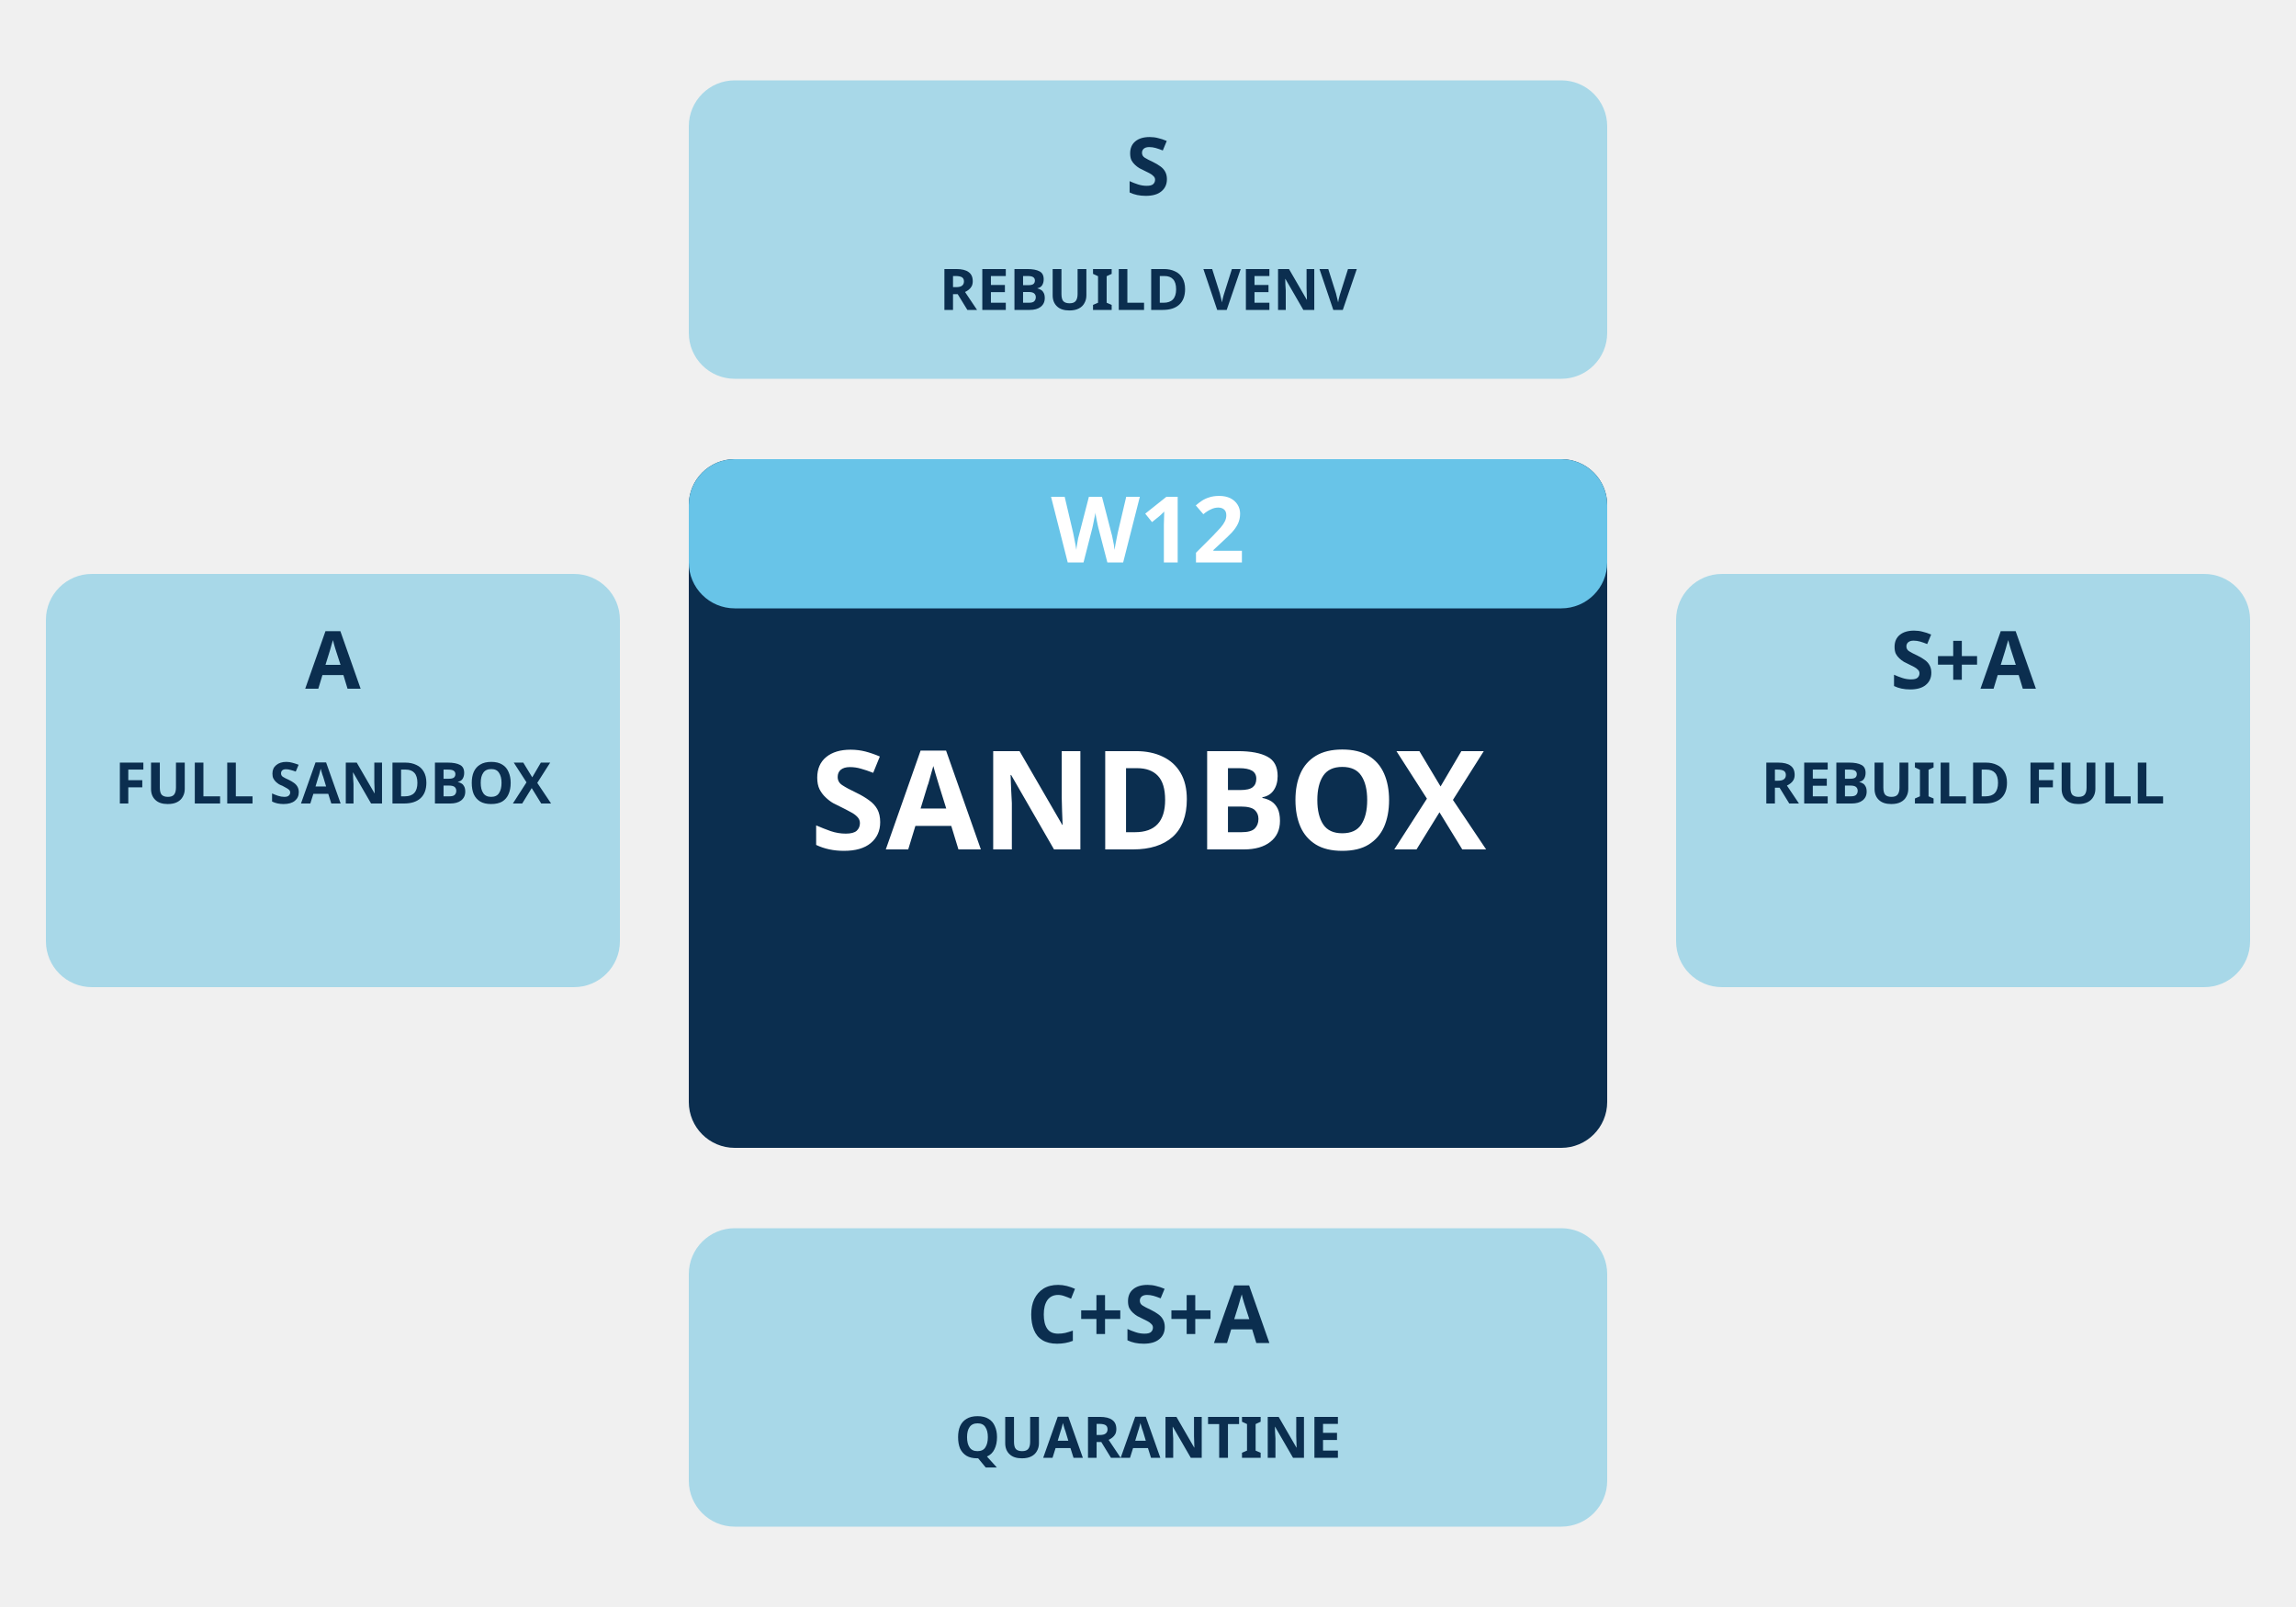
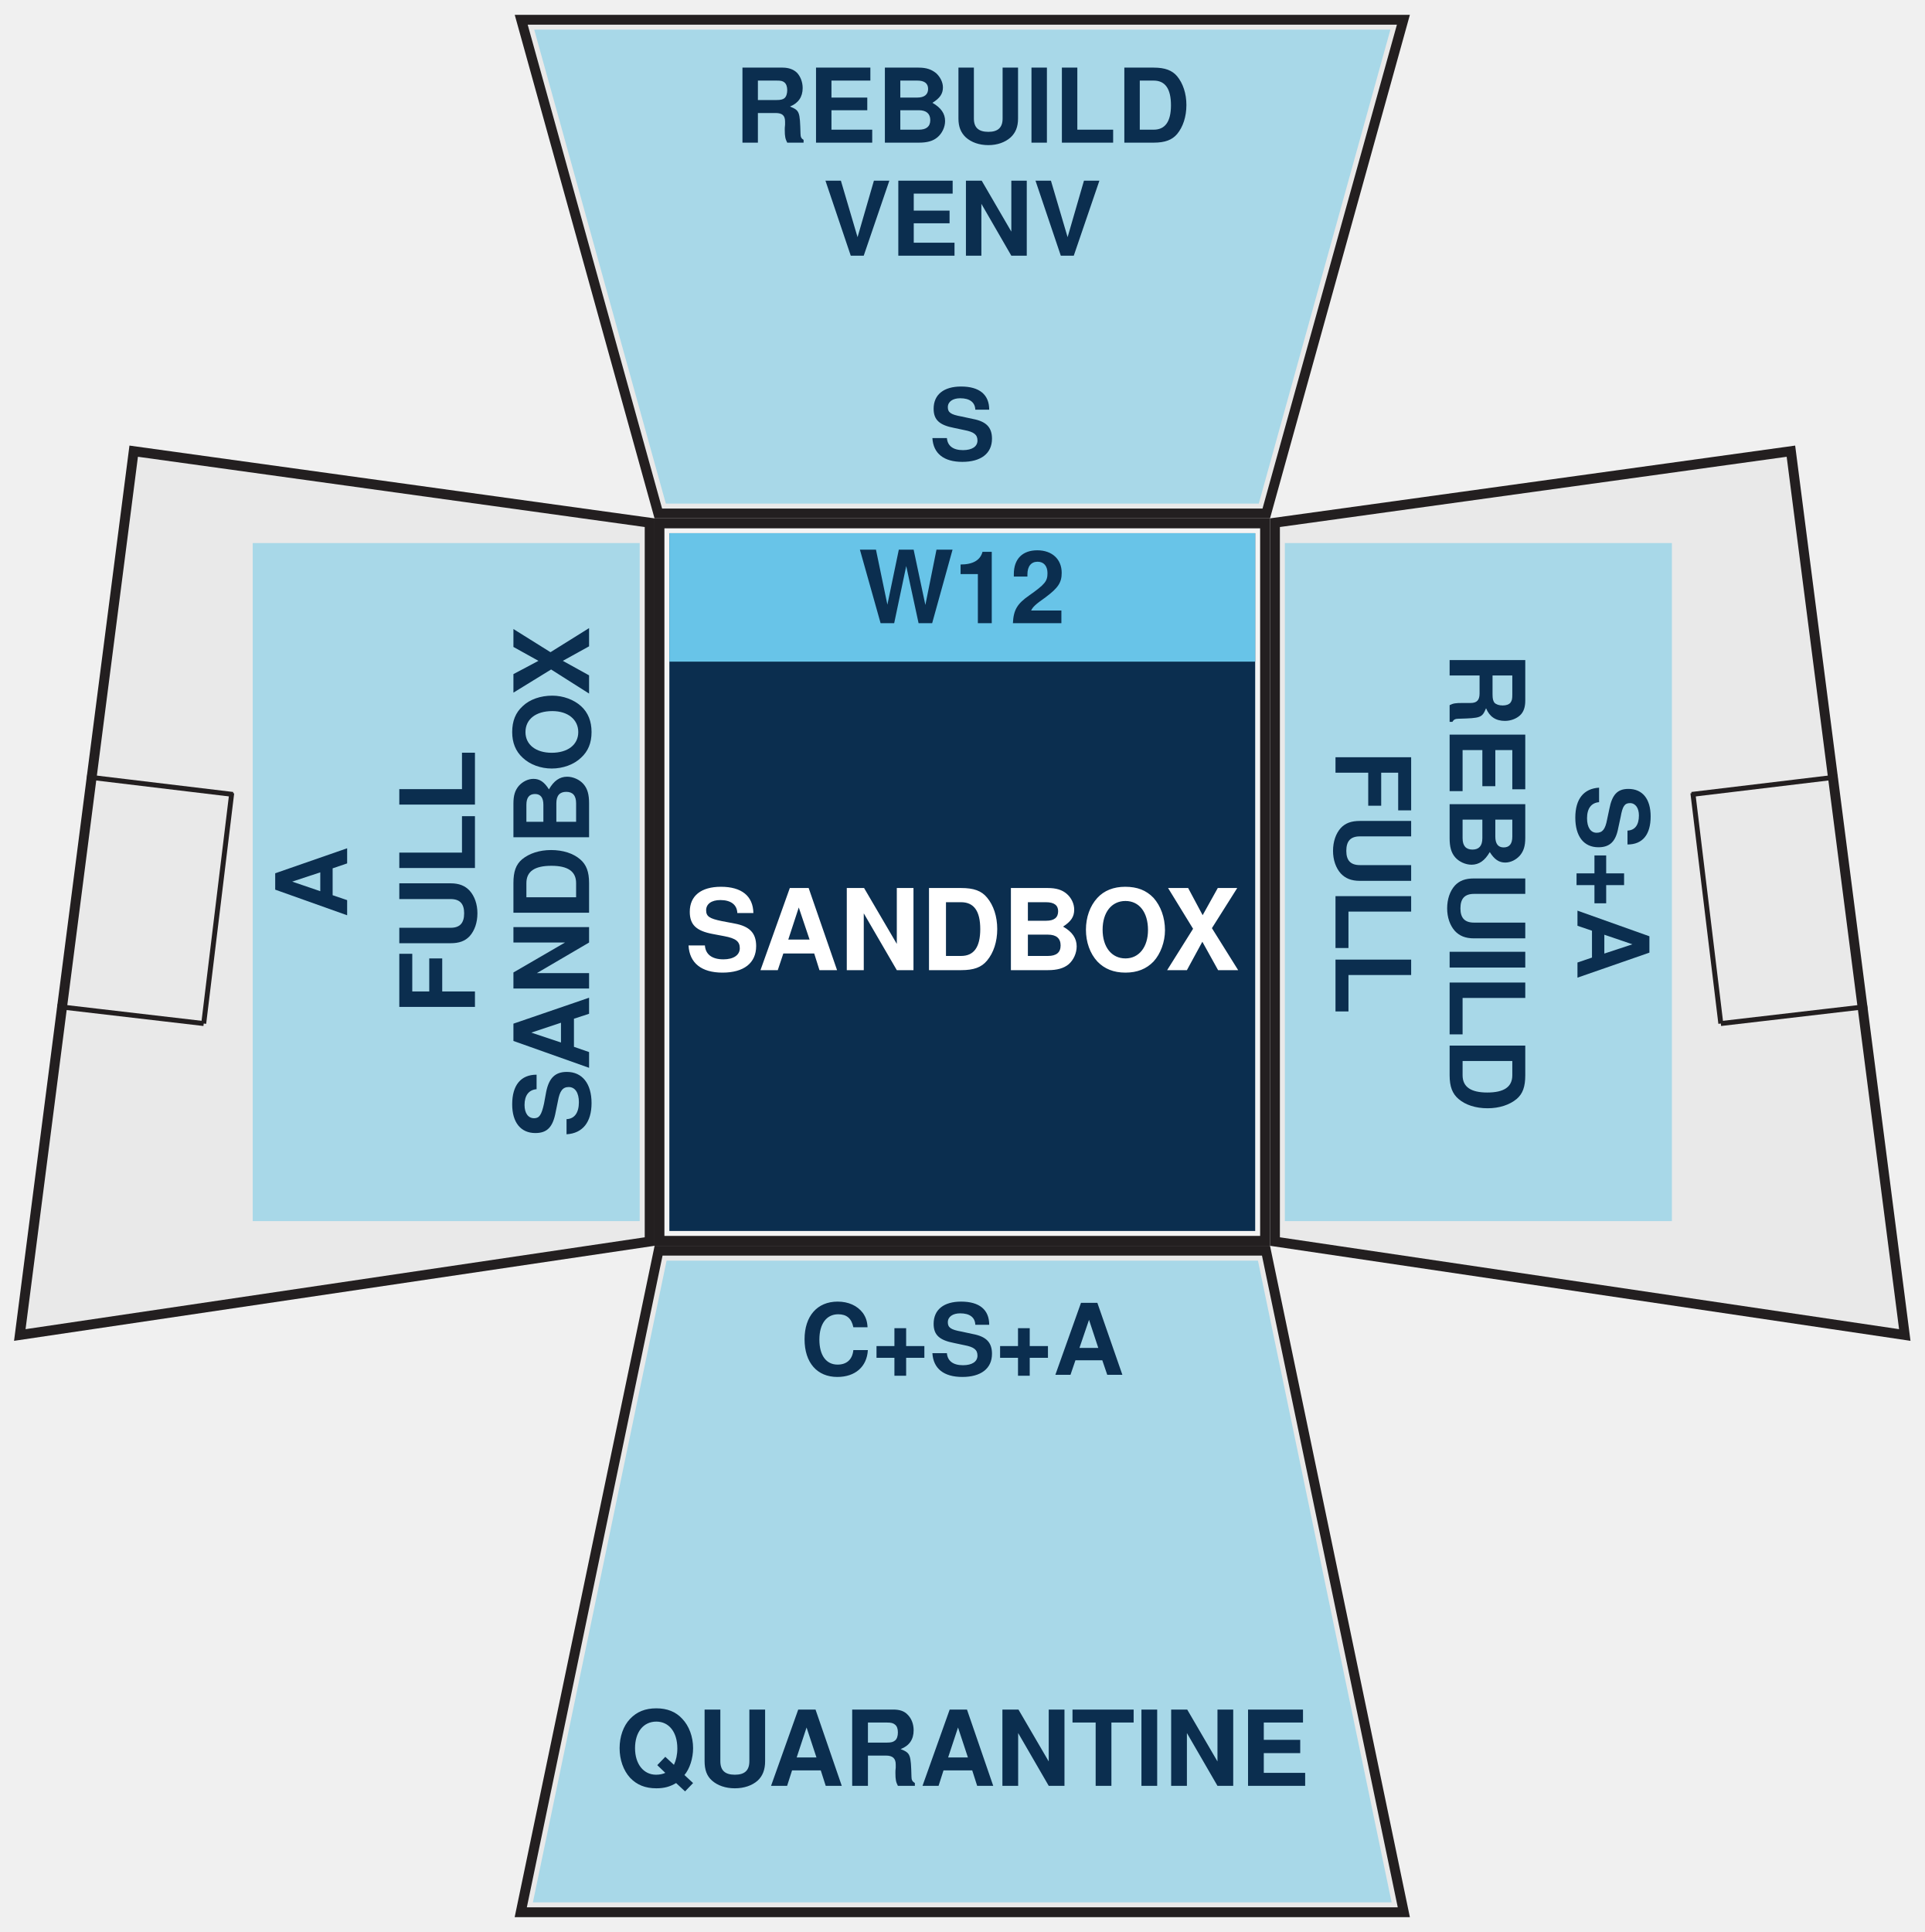
- <svg xmlns="http://www.w3.org/2000/svg" width="200" height="140" viewBox="0 0 200 140" role="img" aria-labelledby="title desc">
-   <style>.id{font:700 8px sans-serif;fill:#fff}.name{font:700 12px sans-serif;fill:#fff}.mod{font:700 7px sans-serif;fill:#0B2E4F;text-anchor:middle}.action{font:700 5px sans-serif;fill:#0B2E4F;text-anchor:middle}</style>
-   <rect x="60" y="40" width="80" height="60" rx="4" fill="#0B2E4F" />
-   <rect x="60" y="40" width="80" height="13" rx="4" fill="#68C4E8" />
-   <text x="100" y="49" class="id" text-anchor="middle">W12</text>
-   <text x="100" y="74" class="name" text-anchor="middle">SANDBOX</text>
-   <rect x="60" y="7" width="80" height="26" rx="4" fill="#A8D8E8" />
-   <text x="100.0" y="17" class="mod">S</text>
-   <text x="100.0" y="27" class="action" textLength="75" lengthAdjust="spacingAndGlyphs">REBUILD VENV</text>
-   <rect x="4" y="50" width="50" height="36" rx="4" fill="#A8D8E8" />
-   <text x="29.0" y="60" class="mod">A</text>
-   <text x="29.0" y="70" class="action" textLength="45" lengthAdjust="spacingAndGlyphs">FULL SANDBOX</text>
-   <rect x="146" y="50" width="50" height="36" rx="4" fill="#A8D8E8" />
-   <text x="171.0" y="60" class="mod">S+A</text>
-   <text x="171.0" y="70" class="action" textLength="45" lengthAdjust="spacingAndGlyphs">REBUILD FULL</text>
-   <rect x="60" y="107" width="80" height="26" rx="4" fill="#A8D8E8" />
-   <text x="100.0" y="117" class="mod">C+S+A</text>
-   <text x="100.0" y="127" class="action" textLength="75" lengthAdjust="spacingAndGlyphs">QUARANTINE</text>
+ <svg xmlns="http://www.w3.org/2000/svg" width="97.387pt" height="97.762pt" viewBox="19.836 471.09 97.387 97.762" role="img" aria-labelledby="title desc">
+   <path fill-rule="nonzero" fill="rgb(95.686%, 95.609%, 95.628%)" fill-opacity="1" d="M 53.207 533.879 L 83.852 533.879 L 83.852 497.57 L 53.207 497.57 Z M 53.207 533.879 " />
+   <path fill-rule="nonzero" fill="rgb(13.73%, 12.16%, 12.549%)" fill-opacity="1" d="M 84.102 497.32 L 52.957 497.32 L 52.957 534.129 L 84.102 534.129 Z M 83.602 533.629 L 53.457 533.629 L 53.457 497.824 L 83.602 497.824 Z M 83.602 533.629 " />
+   <path fill-rule="nonzero" fill="rgb(91.364%, 91.206%, 91.246%)" fill-opacity="1" d="M 84.352 533.914 L 84.352 497.539 L 110.461 493.922 L 116.223 538.641 Z M 84.352 533.914 " />
+   <path fill-rule="nonzero" fill="rgb(13.73%, 12.16%, 12.549%)" fill-opacity="1" d="M 110.676 493.637 L 84.102 497.32 L 84.102 534.129 L 116.512 538.938 Z M 110.246 494.203 L 115.934 538.348 L 84.602 533.699 L 84.602 497.758 " />
+   <path fill-rule="nonzero" fill="rgb(91.364%, 91.206%, 91.246%)" fill-opacity="1" d="M 53.148 497.074 L 46.211 472.09 L 90.852 472.09 L 83.914 497.074 Z M 53.148 497.074 " />
+   <path fill-rule="nonzero" fill="rgb(13.73%, 12.16%, 12.549%)" fill-opacity="1" d="M 91.18 471.84 L 45.883 471.84 L 52.957 497.32 L 84.102 497.32 Z M 90.523 472.34 L 83.723 496.824 L 53.34 496.824 L 46.539 472.34 " />
+   <path fill-rule="nonzero" fill="rgb(91.364%, 91.206%, 91.246%)" fill-opacity="1" d="M 46.188 567.852 L 53.16 534.379 L 83.898 534.379 L 90.871 567.852 Z M 46.188 567.852 " />
+   <path fill-rule="nonzero" fill="rgb(13.73%, 12.16%, 12.549%)" fill-opacity="1" d="M 84.102 534.129 L 52.961 534.129 L 45.879 568.102 L 91.18 568.102 Z M 83.695 534.625 L 90.566 567.602 L 46.496 567.602 L 53.363 534.625 " />
+   <path fill="none" stroke-width="2.5" stroke-linecap="butt" stroke-linejoin="miter" stroke="rgb(13.73%, 12.16%, 12.549%)" stroke-opacity="1" stroke-miterlimit="10" d="M 1129.575 3313.239 L 1055.657 3304.361 " transform="matrix(0.0998785, 0, 0, -0.0998785, 0, 841.3237)" />
+   <path fill="none" stroke-width="2.5" stroke-linecap="butt" stroke-linejoin="miter" stroke="rgb(13.73%, 12.16%, 12.549%)" stroke-opacity="1" stroke-miterlimit="10" d="M 1144.633 3196.925 L 1070.441 3188.282 " transform="matrix(0.0998785, 0, 0, -0.0998785, 0, 841.3237)" />
+   <path fill="none" stroke-width="2.5" stroke-linecap="butt" stroke-linejoin="miter" stroke="rgb(13.73%, 12.16%, 12.549%)" stroke-opacity="1" stroke-miterlimit="10" d="M 1070.441 3188.282 L 1056.283 3305.065 " transform="matrix(0.0998785, 0, 0, -0.0998785, 0, 841.3237)" />
+   <path fill-rule="nonzero" fill="rgb(91.364%, 91.206%, 91.246%)" fill-opacity="1" d="M 26.602 493.918 L 52.707 497.539 L 52.707 533.91 L 20.836 538.641 Z M 26.602 493.918 " />
+   <path fill-rule="nonzero" fill="rgb(13.73%, 12.16%, 12.549%)" fill-opacity="1" d="M 26.387 493.637 L 20.547 538.938 L 52.957 534.129 L 52.957 497.32 Z M 26.816 494.203 L 52.461 497.758 L 52.461 533.699 L 21.129 538.348 " />
+   <path fill="none" stroke-width="2.5" stroke-linecap="butt" stroke-linejoin="miter" stroke="rgb(13.73%, 12.16%, 12.549%)" stroke-opacity="1" stroke-miterlimit="10" d="M 242.678 3313.239 L 316.635 3304.361 " transform="matrix(0.0998785, 0, 0, -0.0998785, 0, 841.3237)" />
+   <path fill="none" stroke-width="2.5" stroke-linecap="butt" stroke-linejoin="miter" stroke="rgb(13.73%, 12.16%, 12.549%)" stroke-opacity="1" stroke-miterlimit="10" d="M 227.659 3196.925 L 301.812 3188.282 " transform="matrix(0.0998785, 0, 0, -0.0998785, 0, 841.3237)" />
+   <path fill="none" stroke-width="2.5" stroke-linecap="butt" stroke-linejoin="miter" stroke="rgb(13.73%, 12.16%, 12.549%)" stroke-opacity="1" stroke-miterlimit="10" d="M 301.812 3188.282 L 316.009 3305.065 " transform="matrix(0.0998785, 0, 0, -0.0998785, 0, 841.3237)" />
+   <g transform="translate(0 841.89) scale(1 -1)">
+     <rect x="53.707" y="308.511" width="29.645" height="35.309" fill="#0B2E4F" />
+     <rect x="53.707" y="337.32" width="29.645" height="6.5" fill="#68C4E8" />
+     <text transform="translate(68.5293 339.2666) scale(1 -1)" text-anchor="middle" font-family="Helvetica,Arial,sans-serif" font-weight="700" font-size="5.10" fill="#0B2E4F">W12</text>
+     <text transform="translate(68.5293 321.709) scale(1 -1)" text-anchor="middle" font-family="Helvetica,Arial,sans-serif" font-weight="700" font-size="5.70" fill="#FFFFFF">SANDBOX</text>
+     <rect x="84.852" y="309.011" width="19.586" height="34.309" fill="#A8D8E8" />
+     <g transform="translate(94.64452 326.1654)">
+       <g transform="rotate(-90)">
+         <text transform="translate(0 5.015457) scale(1 -1)" text-anchor="middle" font-family="Helvetica,Arial,sans-serif" font-weight="700" font-size="5.00" fill="#0B2E4F">S+A</text>
+         <text transform="translate(0 -1.453875) scale(1 -1)" text-anchor="middle" font-family="Helvetica,Arial,sans-serif" font-weight="700" font-size="5.25" fill="#0B2E4F">REBUILD</text>
+         <text transform="translate(0 -7.228875) scale(1 -1)" text-anchor="middle" font-family="Helvetica,Arial,sans-serif" font-weight="700" font-size="5.25" fill="#0B2E4F">FULL</text>
+       </g>
+     </g>
+     <path d="M 53.529 345.316 L 46.869 369.3 L 90.194 369.3 L 83.534 345.316 Z" fill="#A8D8E8" />
+     <text transform="translate(68.5293 347.5383) scale(1 -1)" text-anchor="middle" font-family="Helvetica,Arial,sans-serif" font-weight="700" font-size="5.00" fill="#0B2E4F">S</text>
+     <text transform="translate(68.53125 363.5816) scale(1 -1)" text-anchor="middle" font-family="Helvetica,Arial,sans-serif" font-weight="700" font-size="5.20" fill="#0B2E4F">REBUILD</text>
+     <text transform="translate(68.53125 357.8616) scale(1 -1)" text-anchor="middle" font-family="Helvetica,Arial,sans-serif" font-weight="700" font-size="5.20" fill="#0B2E4F">VENV</text>
+     <path d="M 46.802 274.538 L 53.567 307.011 L 83.492 307.011 L 90.256 274.538 Z" fill="#A8D8E8" />
+     <text transform="translate(68.5293 301.2336) scale(1 -1)" text-anchor="middle" font-family="Helvetica,Arial,sans-serif" font-weight="700" font-size="5.00" fill="#0B2E4F">C+S+A</text>
+     <text transform="translate(68.5293 280.4343) scale(1 -1)" text-anchor="middle" font-family="Helvetica,Arial,sans-serif" font-weight="700" font-size="5.30" fill="#0B2E4F">QUARANTINE</text>
+     <rect x="32.625" y="309.011" width="19.582" height="34.309" fill="#A8D8E8" />
+     <g transform="translate(42.41601 326.1654)">
+       <g transform="rotate(90)">
+         <text transform="translate(0 5.013519) scale(1 -1)" text-anchor="middle" font-family="Helvetica,Arial,sans-serif" font-weight="700" font-size="5.00" fill="#0B2E4F">A</text>
+         <text transform="translate(0 -1.453875) scale(1 -1)" text-anchor="middle" font-family="Helvetica,Arial,sans-serif" font-weight="700" font-size="5.25" fill="#0B2E4F">FULL</text>
+         <text transform="translate(0 -7.228875) scale(1 -1)" text-anchor="middle" font-family="Helvetica,Arial,sans-serif" font-weight="700" font-size="5.25" fill="#0B2E4F">SANDBOX</text>
+       </g>
+     </g>
+   </g>
</svg>
